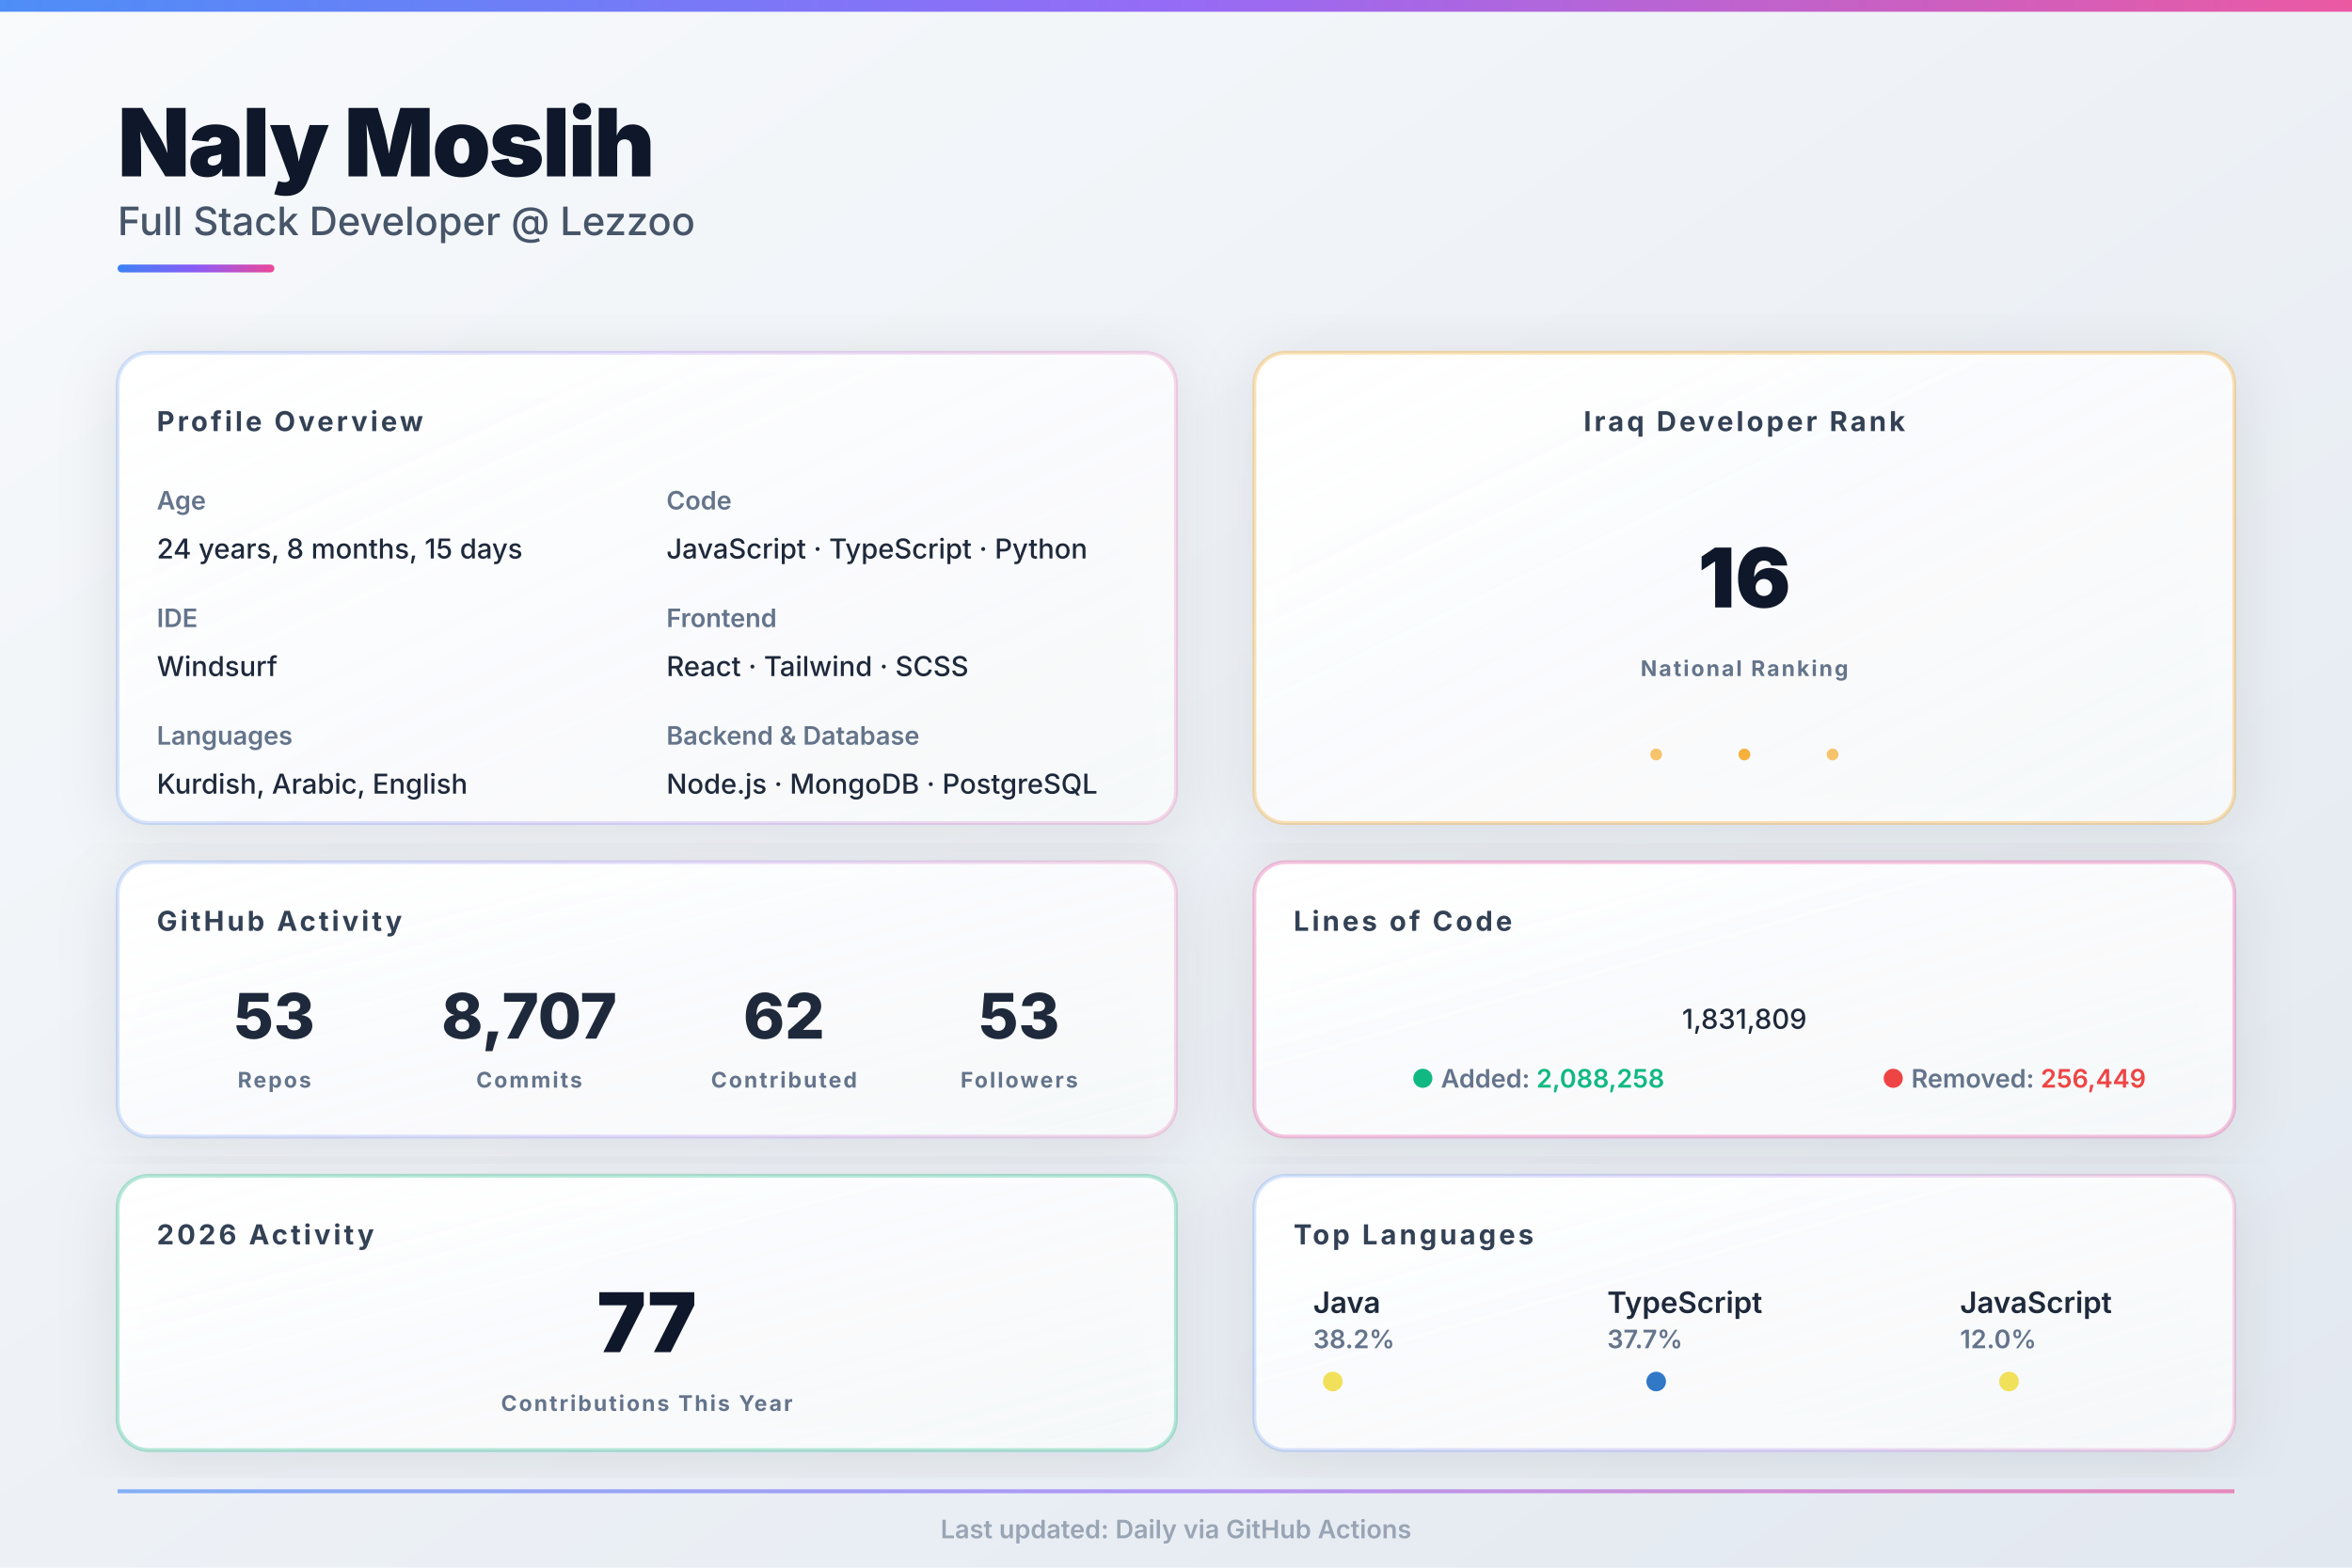
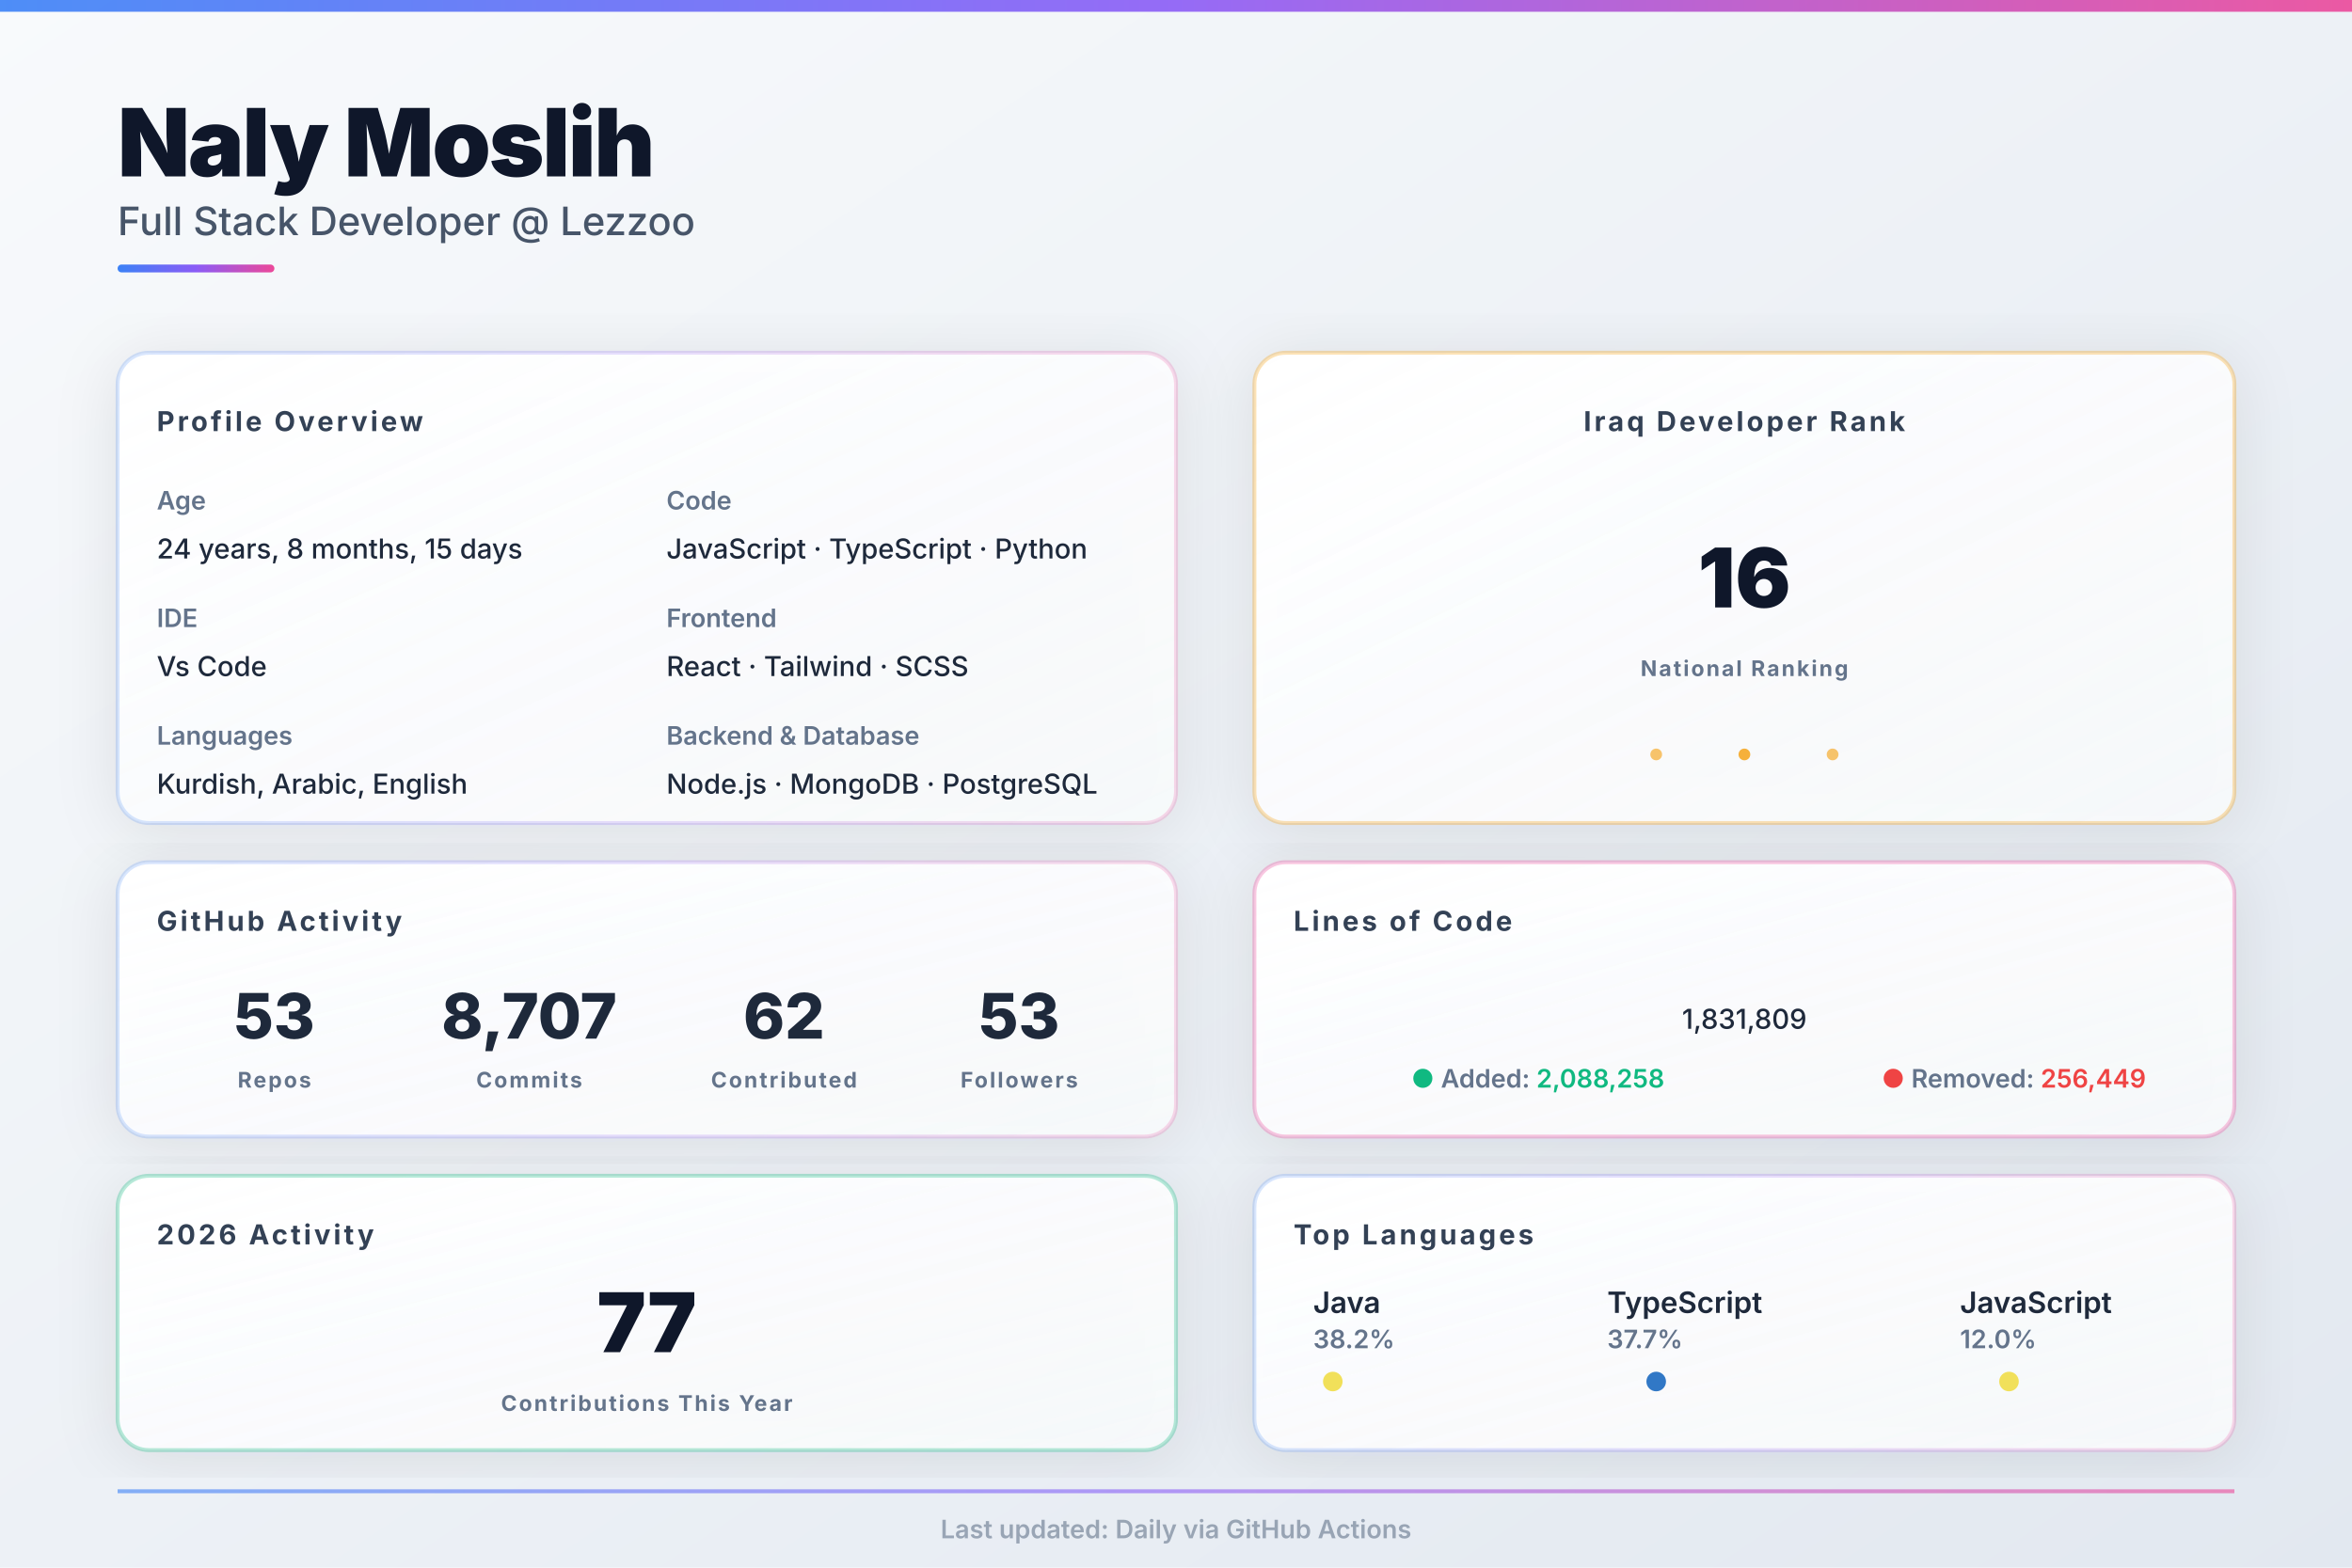
<svg xmlns="http://www.w3.org/2000/svg" width="1200px" height="800px" viewBox="0 0 1200 800">
  <defs>
    <linearGradient id="bgGrad" x1="0%" y1="0%" x2="100%" y2="100%">
      <stop offset="0%" style="stop-color:#f8fafc;stop-opacity:1" />
      <stop offset="100%" style="stop-color:#e2e8f0;stop-opacity:1" />
    </linearGradient>
    <linearGradient id="heroGrad" x1="0%" y1="0%" x2="100%" y2="0%">
      <stop offset="0%" style="stop-color:#3b82f6;stop-opacity:1" />
      <stop offset="50%" style="stop-color:#8b5cf6;stop-opacity:1" />
      <stop offset="100%" style="stop-color:#ec4899;stop-opacity:1" />
    </linearGradient>
    <linearGradient id="cardGrad1" x1="0%" y1="0%" x2="100%" y2="100%">
      <stop offset="0%" style="stop-color:#ffffff;stop-opacity:1" />
      <stop offset="100%" style="stop-color:#f8fafc;stop-opacity:0.9" />
    </linearGradient>
    <filter id="shadow">
      <feDropShadow dx="0" dy="4" stdDeviation="16" flood-opacity="0.1" flood-color="#0f172a" />
    </filter>
    <style>
    .hero-title { fill: #0f172a; font-family: 'Inter', system-ui, sans-serif; font-size: 48px; font-weight: 900; letter-spacing: -1px; }
    .hero-subtitle { fill: #475569; font-family: 'Inter', system-ui, sans-serif; font-size: 20px; font-weight: 500; }
    .section-title { fill: #334155; font-family: 'Inter', system-ui, sans-serif; font-size: 14px; font-weight: 700; text-transform: uppercase; letter-spacing: 1.5px; }
    .label { fill: #64748b; font-family: 'Inter', system-ui, sans-serif; font-size: 13px; font-weight: 600; }
    .value { fill: #1e293b; font-family: 'Inter', system-ui, sans-serif; font-size: 14px; font-weight: 500; }
    .stat-huge { fill: #0f172a; font-family: 'Inter', system-ui, sans-serif; font-size: 42px; font-weight: 900; }
    .stat-big { fill: #1e293b; font-family: 'Inter', system-ui, sans-serif; font-size: 32px; font-weight: 800; }
    .stat-label { fill: #64748b; font-family: 'Inter', system-ui, sans-serif; font-size: 11px; font-weight: 700; text-transform: uppercase; letter-spacing: 1px; }
    .lang-name { fill: #1e293b; font-family: 'Inter', system-ui, sans-serif; font-size: 15px; font-weight: 600; }
    .lang-pct { fill: #64748b; font-family: 'Inter', system-ui, sans-serif; font-size: 13px; font-weight: 600; }
  </style>
  </defs>
  <rect width="1200" height="800" fill="url(#bgGrad)" />
  <rect x="0" y="0" width="1200" height="6" fill="url(#heroGrad)" opacity="0.9" />
  <g id="hero">
    <text x="60" y="90" class="hero-title">Naly Moslih</text>
    <text x="60" y="120" class="hero-subtitle">Full Stack Developer @ Lezzoo</text>
    <rect x="60" y="135" width="80" height="4" fill="url(#heroGrad)" rx="2" />
  </g>
  <g id="main-grid">
    <g id="left-column">
      <g id="profile-info">
        <rect x="60" y="180" width="540" height="240" fill="url(#cardGrad1)" rx="16" filter="url(#shadow)" />
        <rect x="60" y="180" width="540" height="240" fill="none" stroke="url(#heroGrad)" stroke-width="2" rx="16" opacity="0.2" />
        <text x="80" y="220" class="section-title">Profile Overview</text>
        <text x="80" y="260" class="label">Age</text>
        <text x="80" y="285" class="value" id="age_data">24 years, 8 months, 15 days</text>
        <text x="80" y="320" class="label">IDE</text>
-         <text x="80" y="345" class="value">Windsurf</text>
+         <text x="80" y="345" class="value">Vs Code</text>
        <text x="80" y="380" class="label">Languages</text>
        <text x="80" y="405" class="value">Kurdish, Arabic, English</text>
        <text x="340" y="260" class="label">Code</text>
        <text x="340" y="285" class="value">JavaScript · TypeScript · Python</text>
        <text x="340" y="320" class="label">Frontend</text>
        <text x="340" y="345" class="value">React · Tailwind · SCSS</text>
        <text x="340" y="380" class="label">Backend &amp; Database</text>
        <text x="340" y="405" class="value">Node.js · MongoDB · PostgreSQL</text>
      </g>
      <g id="github-stats">
        <rect x="60" y="440" width="540" height="140" fill="url(#cardGrad1)" rx="16" filter="url(#shadow)" />
        <rect x="60" y="440" width="540" height="140" fill="none" stroke="url(#heroGrad)" stroke-width="2" rx="16" opacity="0.2" />
        <text x="80" y="475" class="section-title">GitHub Activity</text>
        <g id="stat-repos">
          <text x="140" y="530" text-anchor="middle" class="stat-big" id="repo_data" fill="#3b82f6">53</text>
          <text x="140" y="555" text-anchor="middle" class="stat-label">Repos</text>
        </g>
        <g id="stat-commits">
          <text x="270" y="530" text-anchor="middle" class="stat-big" id="commit_data" fill="#8b5cf6">8,707</text>
          <text x="270" y="555" text-anchor="middle" class="stat-label">Commits</text>
        </g>
        <g id="stat-contrib">
          <text x="400" y="530" text-anchor="middle" class="stat-big" id="contrib_data" fill="#ec4899">62</text>
          <text x="400" y="555" text-anchor="middle" class="stat-label">Contributed</text>
        </g>
        <g id="stat-followers">
          <text x="520" y="530" text-anchor="middle" class="stat-big" id="follower_data" fill="#10b981">53</text>
          <text x="520" y="555" text-anchor="middle" class="stat-label">Followers</text>
        </g>
      </g>
      <g id="this-year">
        <rect x="60" y="600" width="540" height="140" fill="url(#cardGrad1)" rx="16" filter="url(#shadow)" />
        <rect x="60" y="600" width="540" height="140" fill="none" stroke="#10b981" stroke-width="2" rx="16" opacity="0.3" />
        <text x="80" y="635" class="section-title">2026 Activity</text>
        <text x="330" y="690" text-anchor="middle" class="stat-huge" id="year_commits" fill="#10b981" font-size="42px">77</text>
        <text x="330" y="720" text-anchor="middle" class="stat-label">Contributions This Year</text>
      </g>
    </g>
    <g id="right-column">
      <g id="iraq-rank">
        <rect x="640" y="180" width="500" height="240" fill="url(#cardGrad1)" rx="16" filter="url(#shadow)" />
        <rect x="640" y="180" width="500" height="240" fill="none" stroke="#f59e0b" stroke-width="2" rx="16" opacity="0.3" />
        <text x="890" y="220" text-anchor="middle" class="section-title" fill="#f59e0b">Iraq Developer Rank</text>
        <text x="890" y="310" text-anchor="middle" class="stat-huge" id="rank_data" fill="url(#heroGrad)">16</text>
        <text x="890" y="345" text-anchor="middle" class="stat-label">National Ranking</text>
        <circle cx="845" cy="385" r="3" fill="#f59e0b" opacity="0.6" />
        <circle cx="890" cy="385" r="3" fill="#f59e0b" opacity="0.8" />
        <circle cx="935" cy="385" r="3" fill="#f59e0b" opacity="0.6" />
      </g>
      <g id="loc-card">
        <rect x="640" y="440" width="500" height="140" fill="url(#cardGrad1)" rx="16" filter="url(#shadow)" />
        <rect x="640" y="440" width="500" height="140" fill="none" stroke="#ec4899" stroke-width="2" rx="16" opacity="0.3" />
        <text x="660" y="475" class="section-title">Lines of Code</text>
        <text x="890" y="525" text-anchor="middle" class="value" font-size="28px" font-weight="700" id="loc_data" fill="#ec4899">1,831,809</text>
        <text x="720" y="555" class="label" font-size="11px">
          <tspan fill="#10b981">●</tspan>
          <tspan fill="#64748b">Added: </tspan>
          <tspan fill="#10b981" font-weight="600" id="loc_add">2,088,258</tspan>
        </text>
        <text x="960" y="555" class="label" font-size="11px">
          <tspan fill="#ef4444">●</tspan>
          <tspan fill="#64748b">Removed: </tspan>
          <tspan fill="#ef4444" font-weight="600" id="loc_del">256,449</tspan>
        </text>
      </g>
      <g id="languages">
        <rect x="640" y="600" width="500" height="140" fill="url(#cardGrad1)" rx="16" filter="url(#shadow)" />
        <rect x="640" y="600" width="500" height="140" fill="none" stroke="url(#heroGrad)" stroke-width="2" rx="16" opacity="0.2" />
        <text x="660" y="635" class="section-title">Top Languages</text>
        <g id="lang-row">
          <g transform="translate(670, 670)">
            <text x="0" y="0" class="lang-name" id="lang1_name" font-size="13px">Java</text>
            <text x="0" y="18" class="lang-pct" id="lang1_pct" font-size="12px">38.2%</text>
            <circle cx="10" cy="35" r="5" fill="#f1e05a" />
          </g>
          <g transform="translate(820, 670)">
            <text x="0" y="0" class="lang-name" id="lang2_name" font-size="13px">TypeScript</text>
            <text x="0" y="18" class="lang-pct" id="lang2_pct" font-size="12px">37.7%</text>
            <circle cx="25" cy="35" r="5" fill="#3178c6" />
          </g>
          <g transform="translate(1000, 670)">
            <text x="0" y="0" class="lang-name" id="lang3_name" font-size="13px">JavaScript</text>
            <text x="0" y="18" class="lang-pct" id="lang3_pct" font-size="12px">12.0%</text>
            <circle cx="25" cy="35" r="5" fill="#f1e05a" />
          </g>
        </g>
      </g>
    </g>
  </g>
  <g id="footer-bar" opacity="0.6">
    <rect x="60" y="760" width="1080" height="2" fill="url(#heroGrad)" />
    <text x="600" y="785" text-anchor="middle" class="label" font-size="11px" fill="#64748b">
    Last updated: Daily via GitHub Actions
  </text>
  </g>
</svg>
